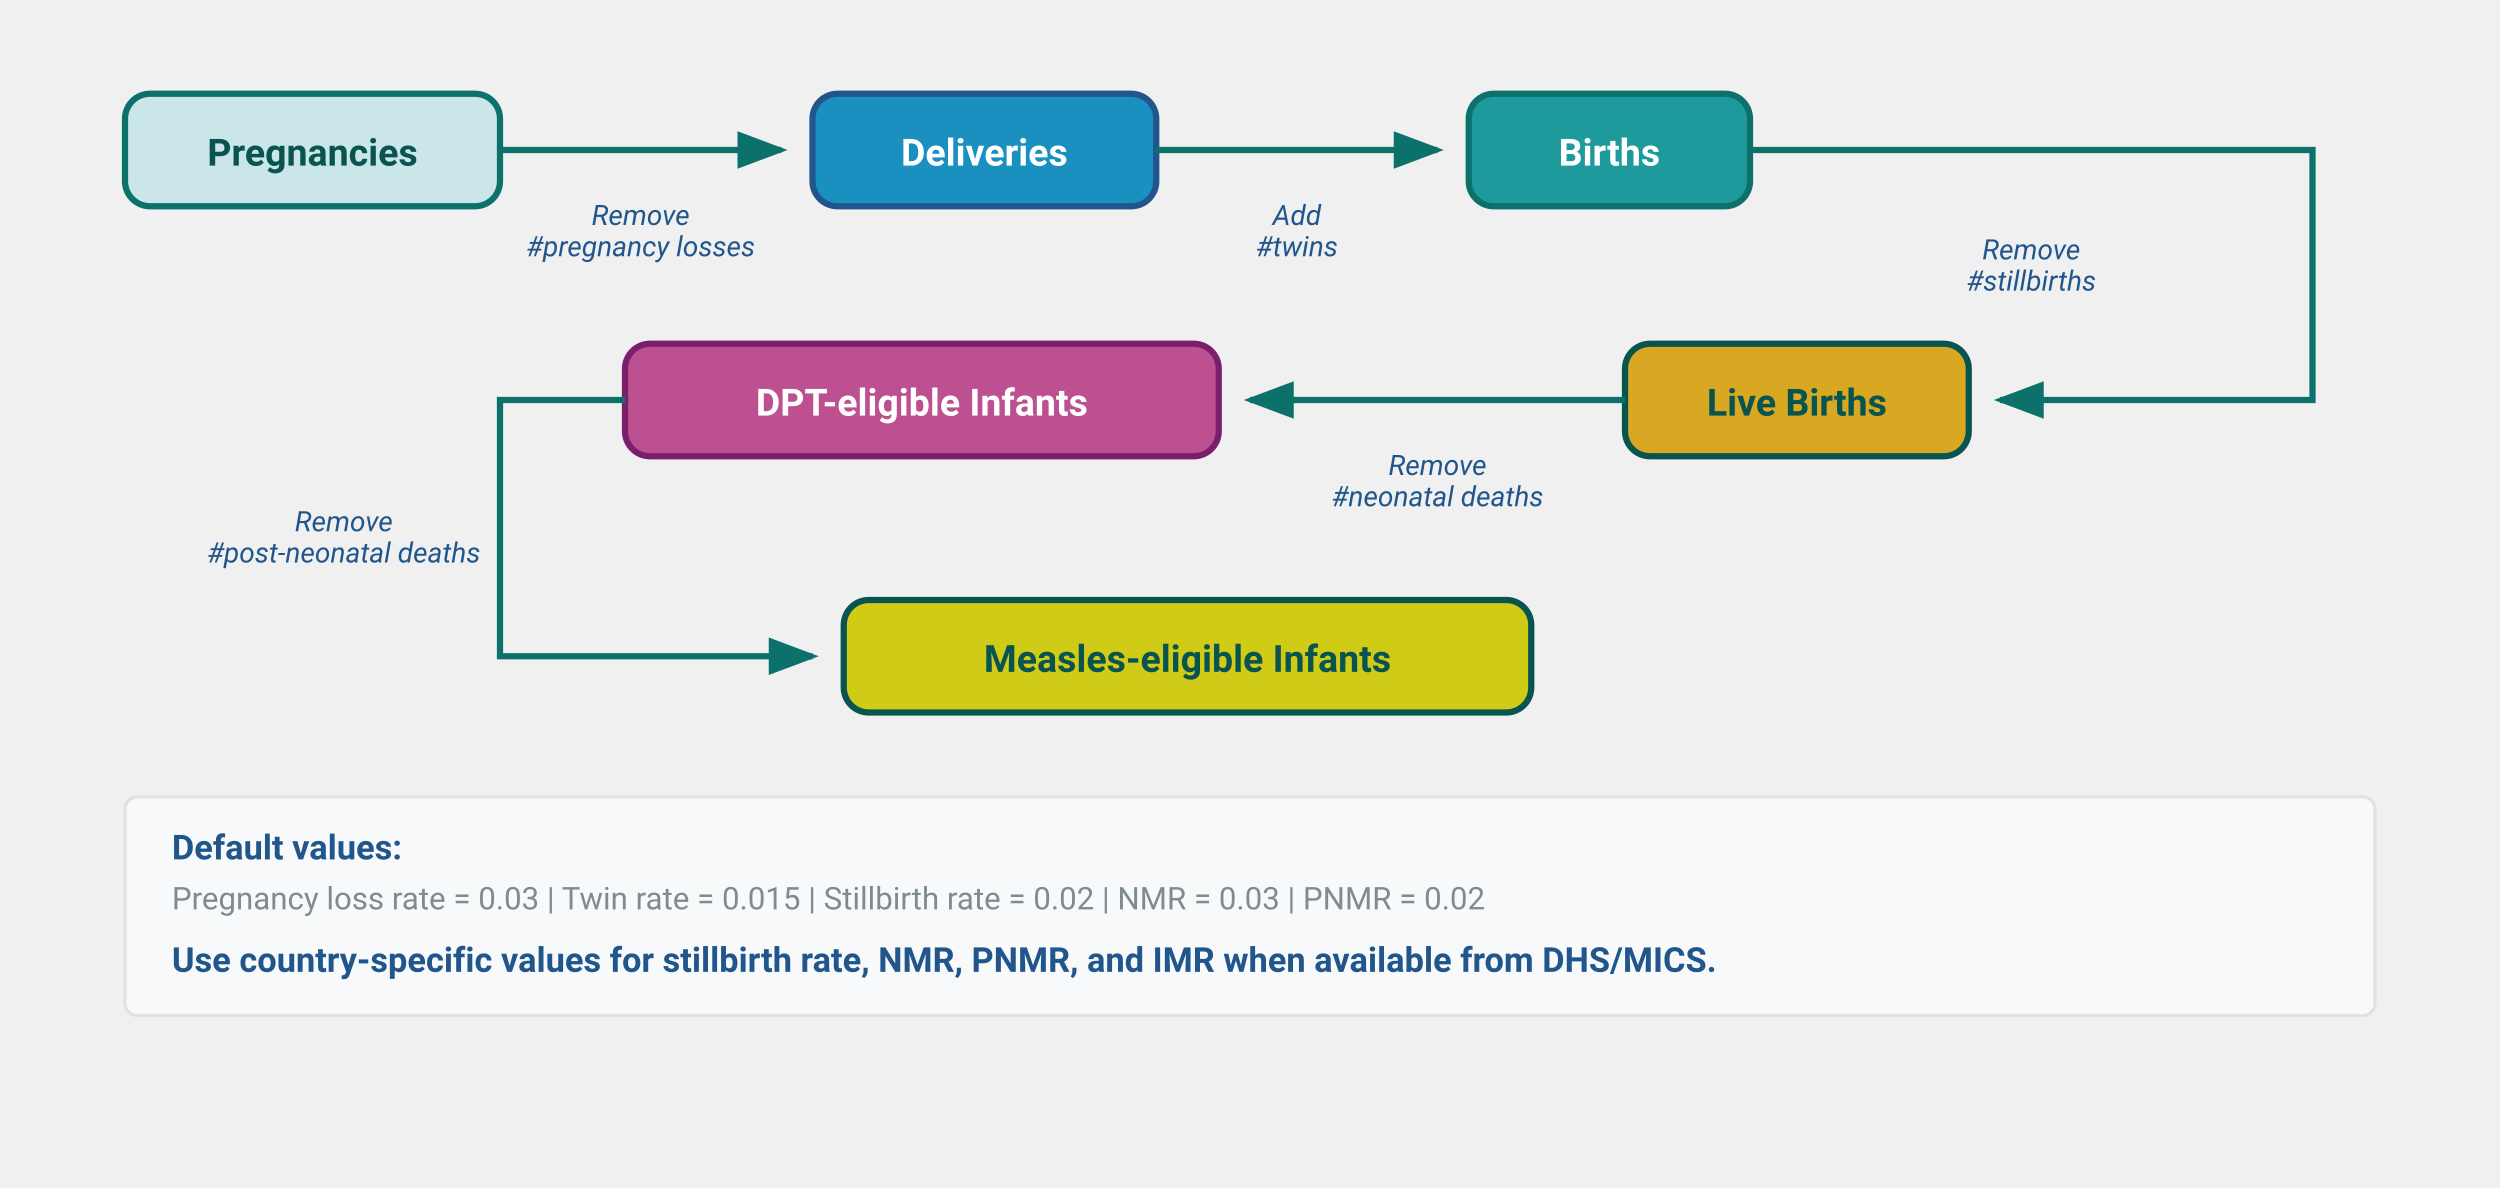
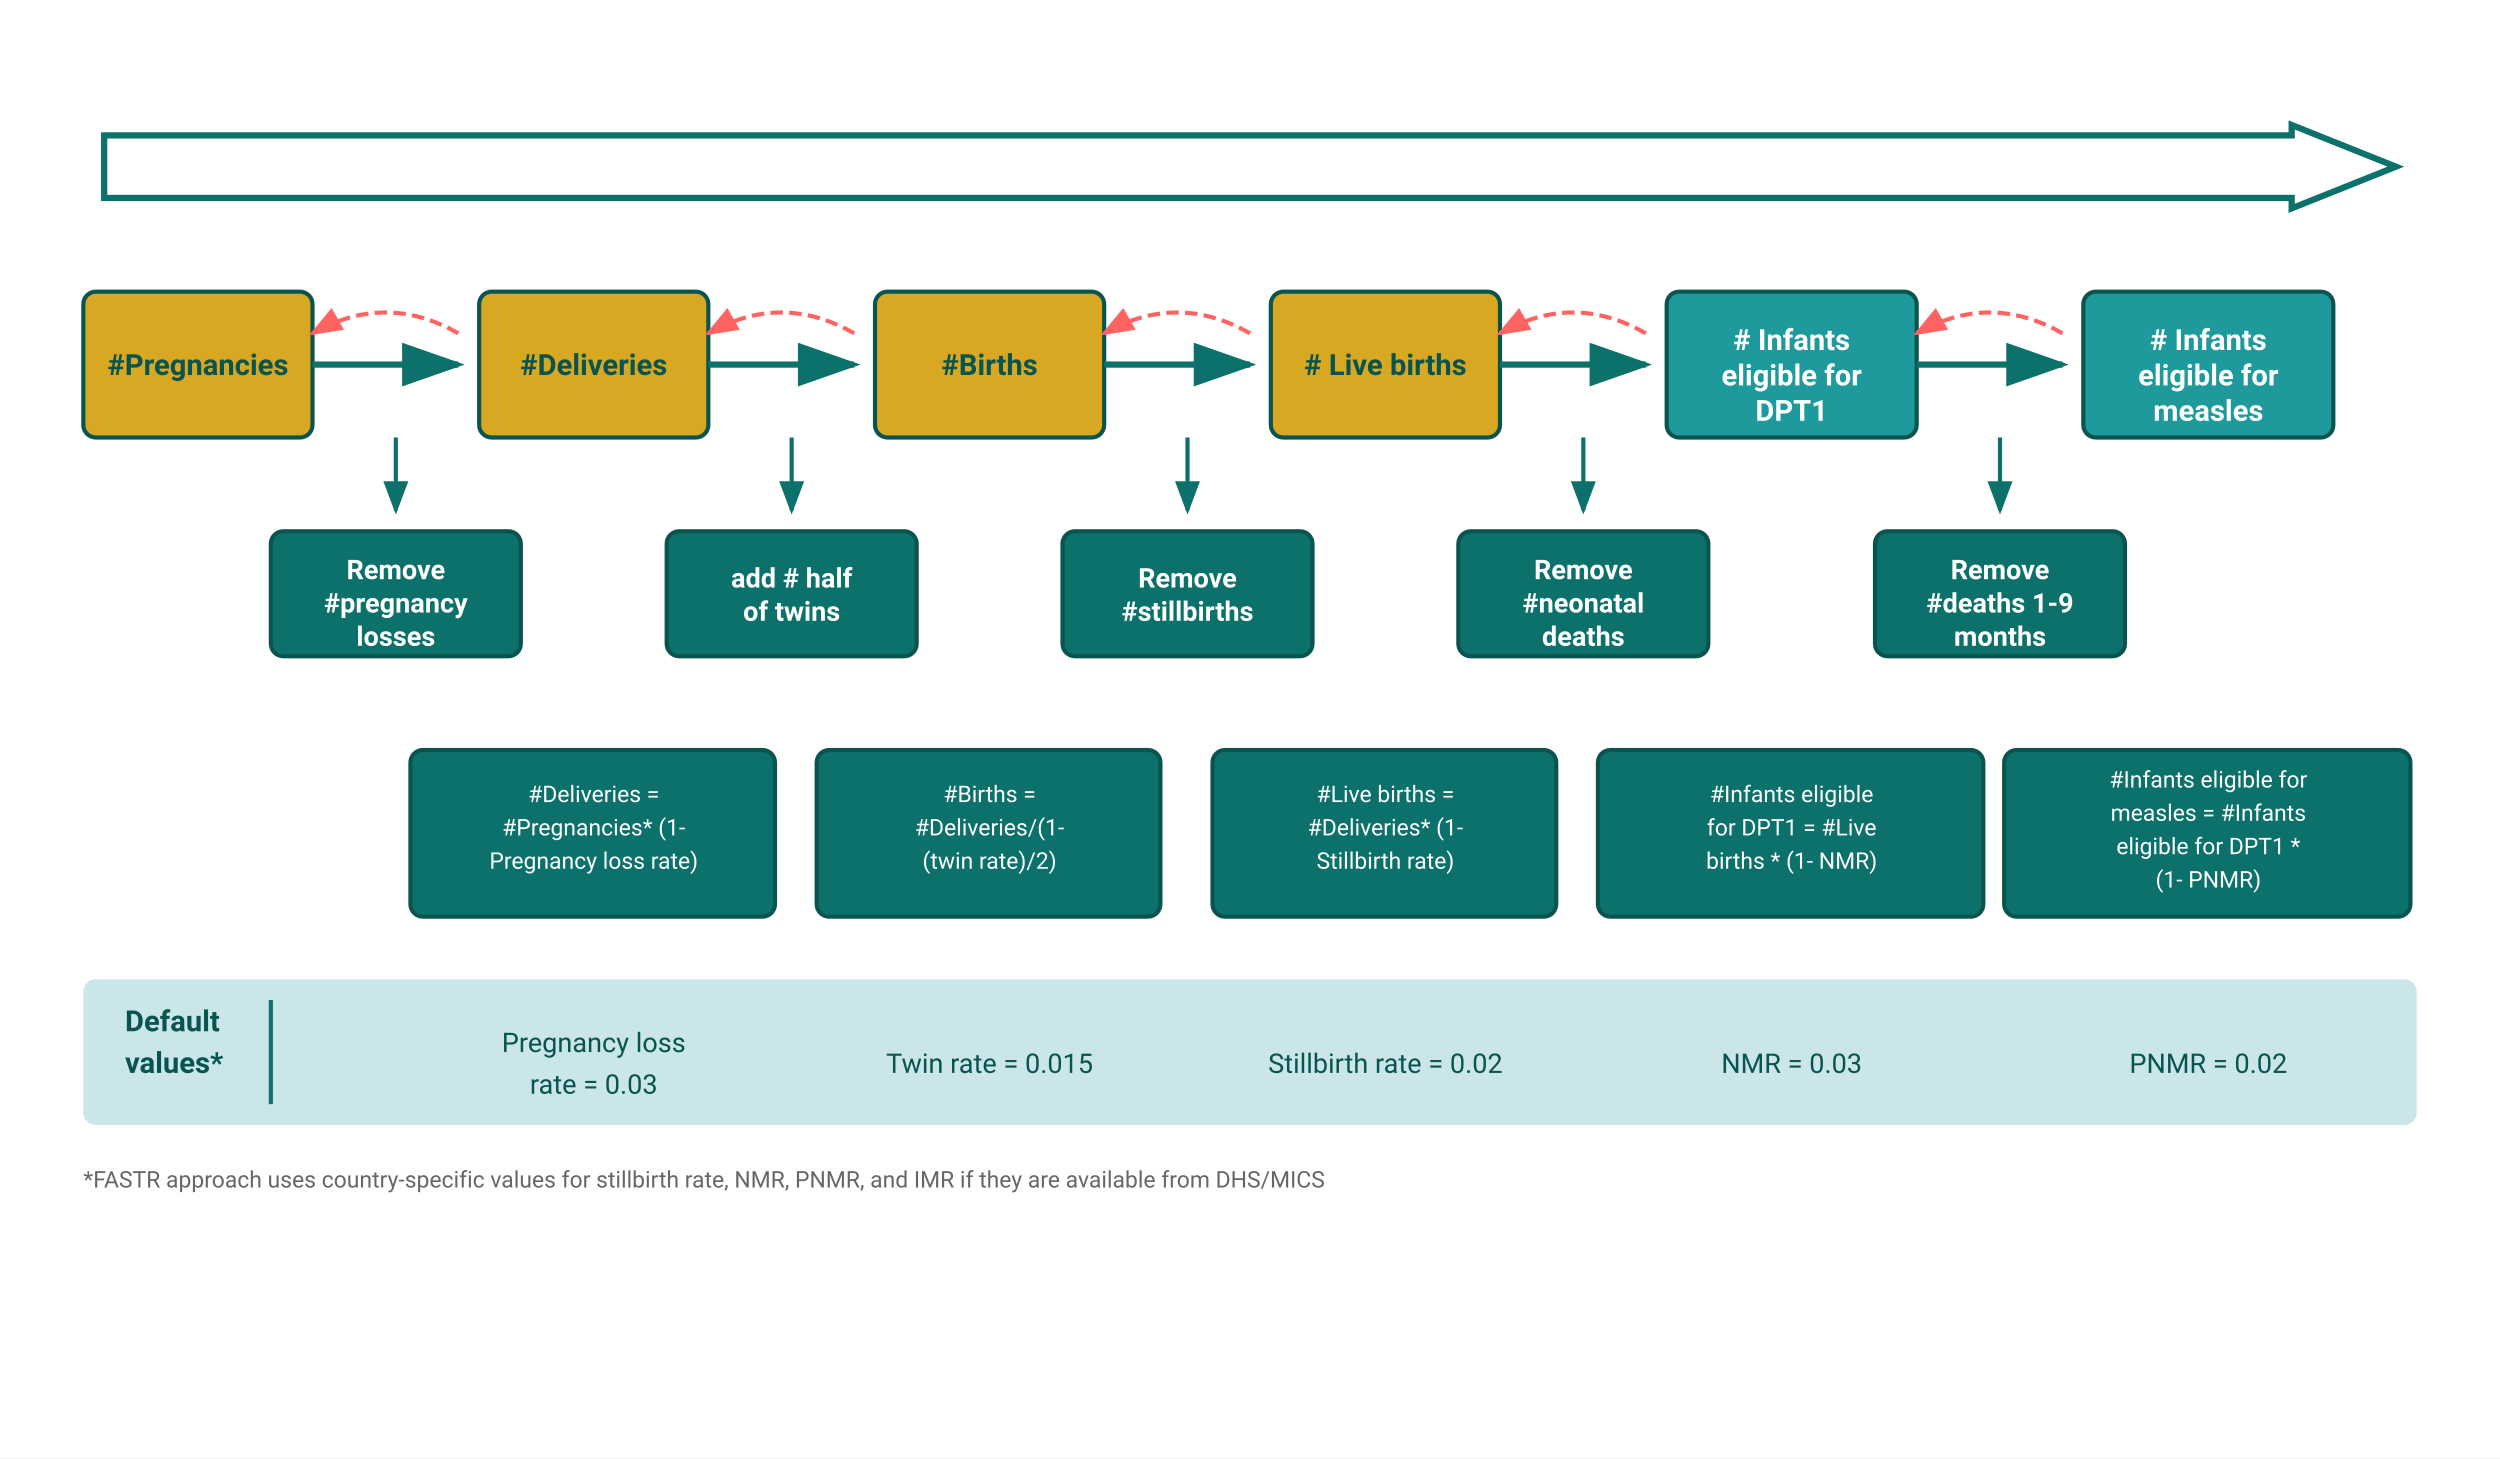
- <svg xmlns="http://www.w3.org/2000/svg" viewBox="0 0 800 380">
+ <svg xmlns="http://www.w3.org/2000/svg" viewBox="0 0 1200 700">
  <defs>
    <style>
-       /* FASTR Theme Colors */
-       .box-pregnancies { fill: #CAE6E9; stroke: #0C716B; stroke-width: 2; rx: 8; }
-       .box-deliveries { fill: #1A90C0; stroke: #21568C; stroke-width: 2; rx: 8; }
-       .box-births { fill: #1F9A9C; stroke: #0C716B; stroke-width: 2; rx: 8; }
-       .box-livebirths { fill: #D8A822; stroke: #09544F; stroke-width: 2; rx: 8; }
-       .box-dpt { fill: #BD5091; stroke: #7A1F6E; stroke-width: 2; rx: 8; }
-       .box-measles { fill: #D0CB17; stroke: #09544F; stroke-width: 2; rx: 8; }
+       /* FASTR Brand Colors */
+       .box-main { fill: #D8A822; stroke: #09544F; stroke-width: 2; }
+       .box-dpt { fill: #1F9A9C; stroke: #09544F; stroke-width: 2; }
+       .box-measles { fill: #1F9A9C; stroke: #09544F; stroke-width: 2; }
+       .box-adjustment { fill: #0C716B; stroke: #09544F; stroke-width: 2; }
+       .box-formula { fill: #0C716B; stroke: #09544F; stroke-width: 2; }

-       .text-dark { font-family: -apple-system, BlinkMacSystemFont, "Segoe UI", Roboto, sans-serif; font-size: 12px; font-weight: 600; fill: #09544F; text-anchor: middle; }
-       .text-light { font-family: -apple-system, BlinkMacSystemFont, "Segoe UI", Roboto, sans-serif; font-size: 12px; font-weight: 600; fill: #ffffff; text-anchor: middle; }
-       .arrow { stroke: #0C716B; stroke-width: 2; fill: none; marker-end: url(#arrowhead); }
-       .label { font-family: -apple-system, BlinkMacSystemFont, "Segoe UI", Roboto, sans-serif; font-size: 9px; fill: #21568C; text-anchor: middle; font-style: italic; }
-       .note-title { font-family: -apple-system, BlinkMacSystemFont, "Segoe UI", Roboto, sans-serif; font-size: 11px; font-weight: 600; fill: #21568C; }
-       .note { font-family: -apple-system, BlinkMacSystemFont, "Segoe UI", Roboto, sans-serif; font-size: 10px; fill: #7f8c8d; }
+       .text-white { font-family: -apple-system, BlinkMacSystemFont, "Segoe UI", Roboto, sans-serif; font-size: 13px; font-weight: 600; fill: #ffffff; text-anchor: middle; }
+       .text-dark { font-family: -apple-system, BlinkMacSystemFont, "Segoe UI", Roboto, sans-serif; font-size: 14px; font-weight: 600; fill: #09544F; text-anchor: middle; }
+       .text-teal { font-family: -apple-system, BlinkMacSystemFont, "Segoe UI", Roboto, sans-serif; font-size: 14px; font-weight: 600; fill: #ffffff; text-anchor: middle; }
+       .text-formula { font-family: -apple-system, BlinkMacSystemFont, "Segoe UI", Roboto, sans-serif; font-size: 11px; fill: #ffffff; text-anchor: middle; }
+ 
+       .arrow-forward { stroke: #0C716B; stroke-width: 3; fill: none; marker-end: url(#arrowhead-teal); }
+       .arrow-back { stroke: #FF6462; stroke-width: 2; fill: none; marker-end: url(#arrowhead-coral); stroke-dasharray: 6,3; }
+       .arrow-down { stroke: #0C716B; stroke-width: 2; fill: none; marker-end: url(#arrowhead-teal-small); }
+ 
+       .default-label { font-family: -apple-system, BlinkMacSystemFont, "Segoe UI", Roboto, sans-serif; font-size: 14px; font-weight: 700; fill: #09544F; }
+       .default-value { font-family: -apple-system, BlinkMacSystemFont, "Segoe UI", Roboto, sans-serif; font-size: 13px; fill: #09544F; }
+       .footnote { font-family: -apple-system, BlinkMacSystemFont, "Segoe UI", Roboto, sans-serif; font-size: 11px; fill: #666; }
    </style>
-     <marker id="arrowhead" markerWidth="8" markerHeight="6" refX="7" refY="3" orient="auto">
+     <marker id="arrowhead-teal" markerWidth="10" markerHeight="7" refX="9" refY="3.5" orient="auto">
+       <polygon points="0 0, 10 3.5, 0 7" fill="#0C716B" />
+     </marker>
+     <marker id="arrowhead-teal-small" markerWidth="8" markerHeight="6" refX="7" refY="3" orient="auto">
      <polygon points="0 0, 8 3, 0 6" fill="#0C716B" />
    </marker>
+     <marker id="arrowhead-coral" markerWidth="8" markerHeight="6" refX="7" refY="3" orient="auto">
+       <polygon points="0 0, 8 3, 0 6" fill="#FF6462" />
+     </marker>
  </defs>
-   <rect class="box-pregnancies" x="40" y="30" width="120" height="36" />
-   <text class="text-dark" x="100" y="53">Pregnancies</text>
-   <line class="arrow" x1="160" y1="48" x2="250" y2="48" />
-   <text class="label" x="205" y="72">Remove</text>
-   <text class="label" x="205" y="82">#pregnancy losses</text>
-   <rect class="box-deliveries" x="260" y="30" width="110" height="36" />
-   <text class="text-light" x="315" y="53">Deliveries</text>
-   <line class="arrow" x1="370" y1="48" x2="460" y2="48" />
-   <text class="label" x="415" y="72">Add</text>
-   <text class="label" x="415" y="82">#twins</text>
-   <rect class="box-births" x="470" y="30" width="90" height="36" />
-   <text class="text-light" x="515" y="53">Births</text>
-   <path class="arrow" d="M 560 48 L 740 48 L 740 128 L 640 128" />
-   <text class="label" x="650" y="83">Remove</text>
-   <text class="label" x="650" y="93">#stillbirths</text>
-   <rect class="box-livebirths" x="520" y="110" width="110" height="36" />
-   <text class="text-dark" x="575" y="133">Live Births</text>
-   <line class="arrow" x1="520" y1="128" x2="400" y2="128" />
-   <text class="label" x="460" y="152">Remove</text>
-   <text class="label" x="460" y="162">#neonatal deaths</text>
-   <rect class="box-dpt" x="200" y="110" width="190" height="36" />
-   <text class="text-light" x="295" y="133">DPT-eligible Infants</text>
-   <path class="arrow" d="M 200 128 L 160 128 L 160 210 L 260 210" />
-   <text class="label" x="110" y="170">Remove</text>
-   <text class="label" x="110" y="180">#post-neonatal deaths</text>
-   <rect class="box-measles" x="270" y="192" width="220" height="36" />
-   <text class="text-dark" x="380" y="215">Measles-eligible Infants</text>
-   <rect x="40" y="255" width="720" height="70" fill="#f8f9fa" stroke="#dee2e6" rx="4" />
-   <text class="note-title" x="55" y="275">Default values:</text>
-   <text class="note" x="55" y="291">Pregnancy loss rate = 0.03  |  Twin rate = 0.015  |  Stillbirth rate = 0.02  |  NMR = 0.03  |  PNMR = 0.02</text>
-   <text class="note-title" x="55" y="311">Use country-specific values for stillbirth rate, NMR, PNMR, and IMR when available from DHS/MICS.</text>
+   <rect x="0" y="0" width="1200" height="700" fill="#ffffff" />
+   <polygon points="50,65 1100,65 1100,60 1150,80 1100,100 1100,95 50,95" fill="none" stroke="#0C716B" stroke-width="3" />
+   <rect class="box-main" x="40" y="140" width="110" height="70" rx="6" />
+   <text class="text-dark" x="95" y="180">#Pregnancies</text>
+   <line class="arrow-forward" x1="150" y1="175" x2="220" y2="175" />
+   <path class="arrow-back" d="M 220 160 Q 185 140, 150 160" />
+   <rect class="box-main" x="230" y="140" width="110" height="70" rx="6" />
+   <text class="text-dark" x="285" y="180">#Deliveries</text>
+   <line class="arrow-forward" x1="340" y1="175" x2="410" y2="175" />
+   <path class="arrow-back" d="M 410 160 Q 375 140, 340 160" />
+   <rect class="box-main" x="420" y="140" width="110" height="70" rx="6" />
+   <text class="text-dark" x="475" y="180">#Births</text>
+   <line class="arrow-forward" x1="530" y1="175" x2="600" y2="175" />
+   <path class="arrow-back" d="M 600 160 Q 565 140, 530 160" />
+   <rect class="box-main" x="610" y="140" width="110" height="70" rx="6" />
+   <text class="text-dark" x="665" y="180"># Live births</text>
+   <line class="arrow-forward" x1="720" y1="175" x2="790" y2="175" />
+   <path class="arrow-back" d="M 790 160 Q 755 140, 720 160" />
+   <rect class="box-dpt" x="800" y="140" width="120" height="70" rx="6" />
+   <text class="text-teal" x="860" y="168"># Infants</text>
+   <text class="text-teal" x="860" y="185">eligible for</text>
+   <text class="text-teal" x="860" y="202">DPT1</text>
+   <line class="arrow-forward" x1="920" y1="175" x2="990" y2="175" />
+   <path class="arrow-back" d="M 990 160 Q 955 140, 920 160" />
+   <rect class="box-measles" x="1000" y="140" width="120" height="70" rx="6" />
+   <text class="text-teal" x="1060" y="168"># Infants</text>
+   <text class="text-teal" x="1060" y="185">eligible for</text>
+   <text class="text-teal" x="1060" y="202">measles</text>
+   <line class="arrow-down" x1="190" y1="210" x2="190" y2="245" />
+   <rect class="box-adjustment" x="130" y="255" width="120" height="60" rx="6" />
+   <text class="text-white" x="190" y="278">Remove</text>
+   <text class="text-white" x="190" y="294">#pregnancy</text>
+   <text class="text-white" x="190" y="310">losses</text>
+   <line class="arrow-down" x1="380" y1="210" x2="380" y2="245" />
+   <rect class="box-adjustment" x="320" y="255" width="120" height="60" rx="6" />
+   <text class="text-white" x="380" y="282">add # half</text>
+   <text class="text-white" x="380" y="298">of twins</text>
+   <line class="arrow-down" x1="570" y1="210" x2="570" y2="245" />
+   <rect class="box-adjustment" x="510" y="255" width="120" height="60" rx="6" />
+   <text class="text-white" x="570" y="282">Remove</text>
+   <text class="text-white" x="570" y="298">#stillbirths</text>
+   <line class="arrow-down" x1="760" y1="210" x2="760" y2="245" />
+   <rect class="box-adjustment" x="700" y="255" width="120" height="60" rx="6" />
+   <text class="text-white" x="760" y="278">Remove</text>
+   <text class="text-white" x="760" y="294">#neonatal</text>
+   <text class="text-white" x="760" y="310">deaths</text>
+   <line class="arrow-down" x1="960" y1="210" x2="960" y2="245" />
+   <rect class="box-adjustment" x="900" y="255" width="120" height="60" rx="6" />
+   <text class="text-white" x="960" y="278">Remove</text>
+   <text class="text-white" x="960" y="294">#deaths 1-9</text>
+   <text class="text-white" x="960" y="310">months</text>
+   <rect class="box-formula" x="197" y="360" width="175" height="80" rx="6" />
+   <text class="text-formula" x="285" y="385">#Deliveries =</text>
+   <text class="text-formula" x="285" y="401">#Pregnancies* (1-</text>
+   <text class="text-formula" x="285" y="417">Pregnancy loss rate)</text>
+   <rect class="box-formula" x="392" y="360" width="165" height="80" rx="6" />
+   <text class="text-formula" x="475" y="385">#Births =</text>
+   <text class="text-formula" x="475" y="401">#Deliveries/(1-</text>
+   <text class="text-formula" x="475" y="417">(twin rate)/2)</text>
+   <rect class="box-formula" x="582" y="360" width="165" height="80" rx="6" />
+   <text class="text-formula" x="665" y="385">#Live births =</text>
+   <text class="text-formula" x="665" y="401">#Deliveries* (1-</text>
+   <text class="text-formula" x="665" y="417">Stillbirth rate)</text>
+   <rect class="box-formula" x="767" y="360" width="185" height="80" rx="6" />
+   <text class="text-formula" x="860" y="385">#Infants eligible</text>
+   <text class="text-formula" x="860" y="401">for DPT1 = #Live</text>
+   <text class="text-formula" x="860" y="417">births * (1- NMR)</text>
+   <rect class="box-formula" x="962" y="360" width="195" height="80" rx="6" />
+   <text class="text-formula" x="1060" y="378">#Infants eligible for</text>
+   <text class="text-formula" x="1060" y="394">measles = #Infants</text>
+   <text class="text-formula" x="1060" y="410">eligible for DPT1 *</text>
+   <text class="text-formula" x="1060" y="426">(1- PNMR)</text>
+   <rect x="40" y="470" width="1120" height="70" fill="#CAE6E9" rx="6" />
+   <text class="default-label" x="60" y="495">Default</text>
+   <text class="default-label" x="60" y="515">values*</text>
+   <line x1="130" y1="480" x2="130" y2="530" stroke="#0C716B" stroke-width="2" />
+   <text class="default-value" x="285" y="505" text-anchor="middle">Pregnancy loss</text>
+   <text class="default-value" x="285" y="525" text-anchor="middle">rate = 0.03</text>
+   <text class="default-value" x="475" y="515" text-anchor="middle">Twin rate = 0.015</text>
+   <text class="default-value" x="665" y="515" text-anchor="middle">Stillbirth rate = 0.02</text>
+   <text class="default-value" x="860" y="515" text-anchor="middle">NMR = 0.03</text>
+   <text class="default-value" x="1060" y="515" text-anchor="middle">PNMR = 0.02</text>
+   <text class="footnote" x="40" y="570">*FASTR approach uses country-specific values for stillbirth rate, NMR, PNMR, and IMR if they are available from DHS/MICS</text>
</svg>
